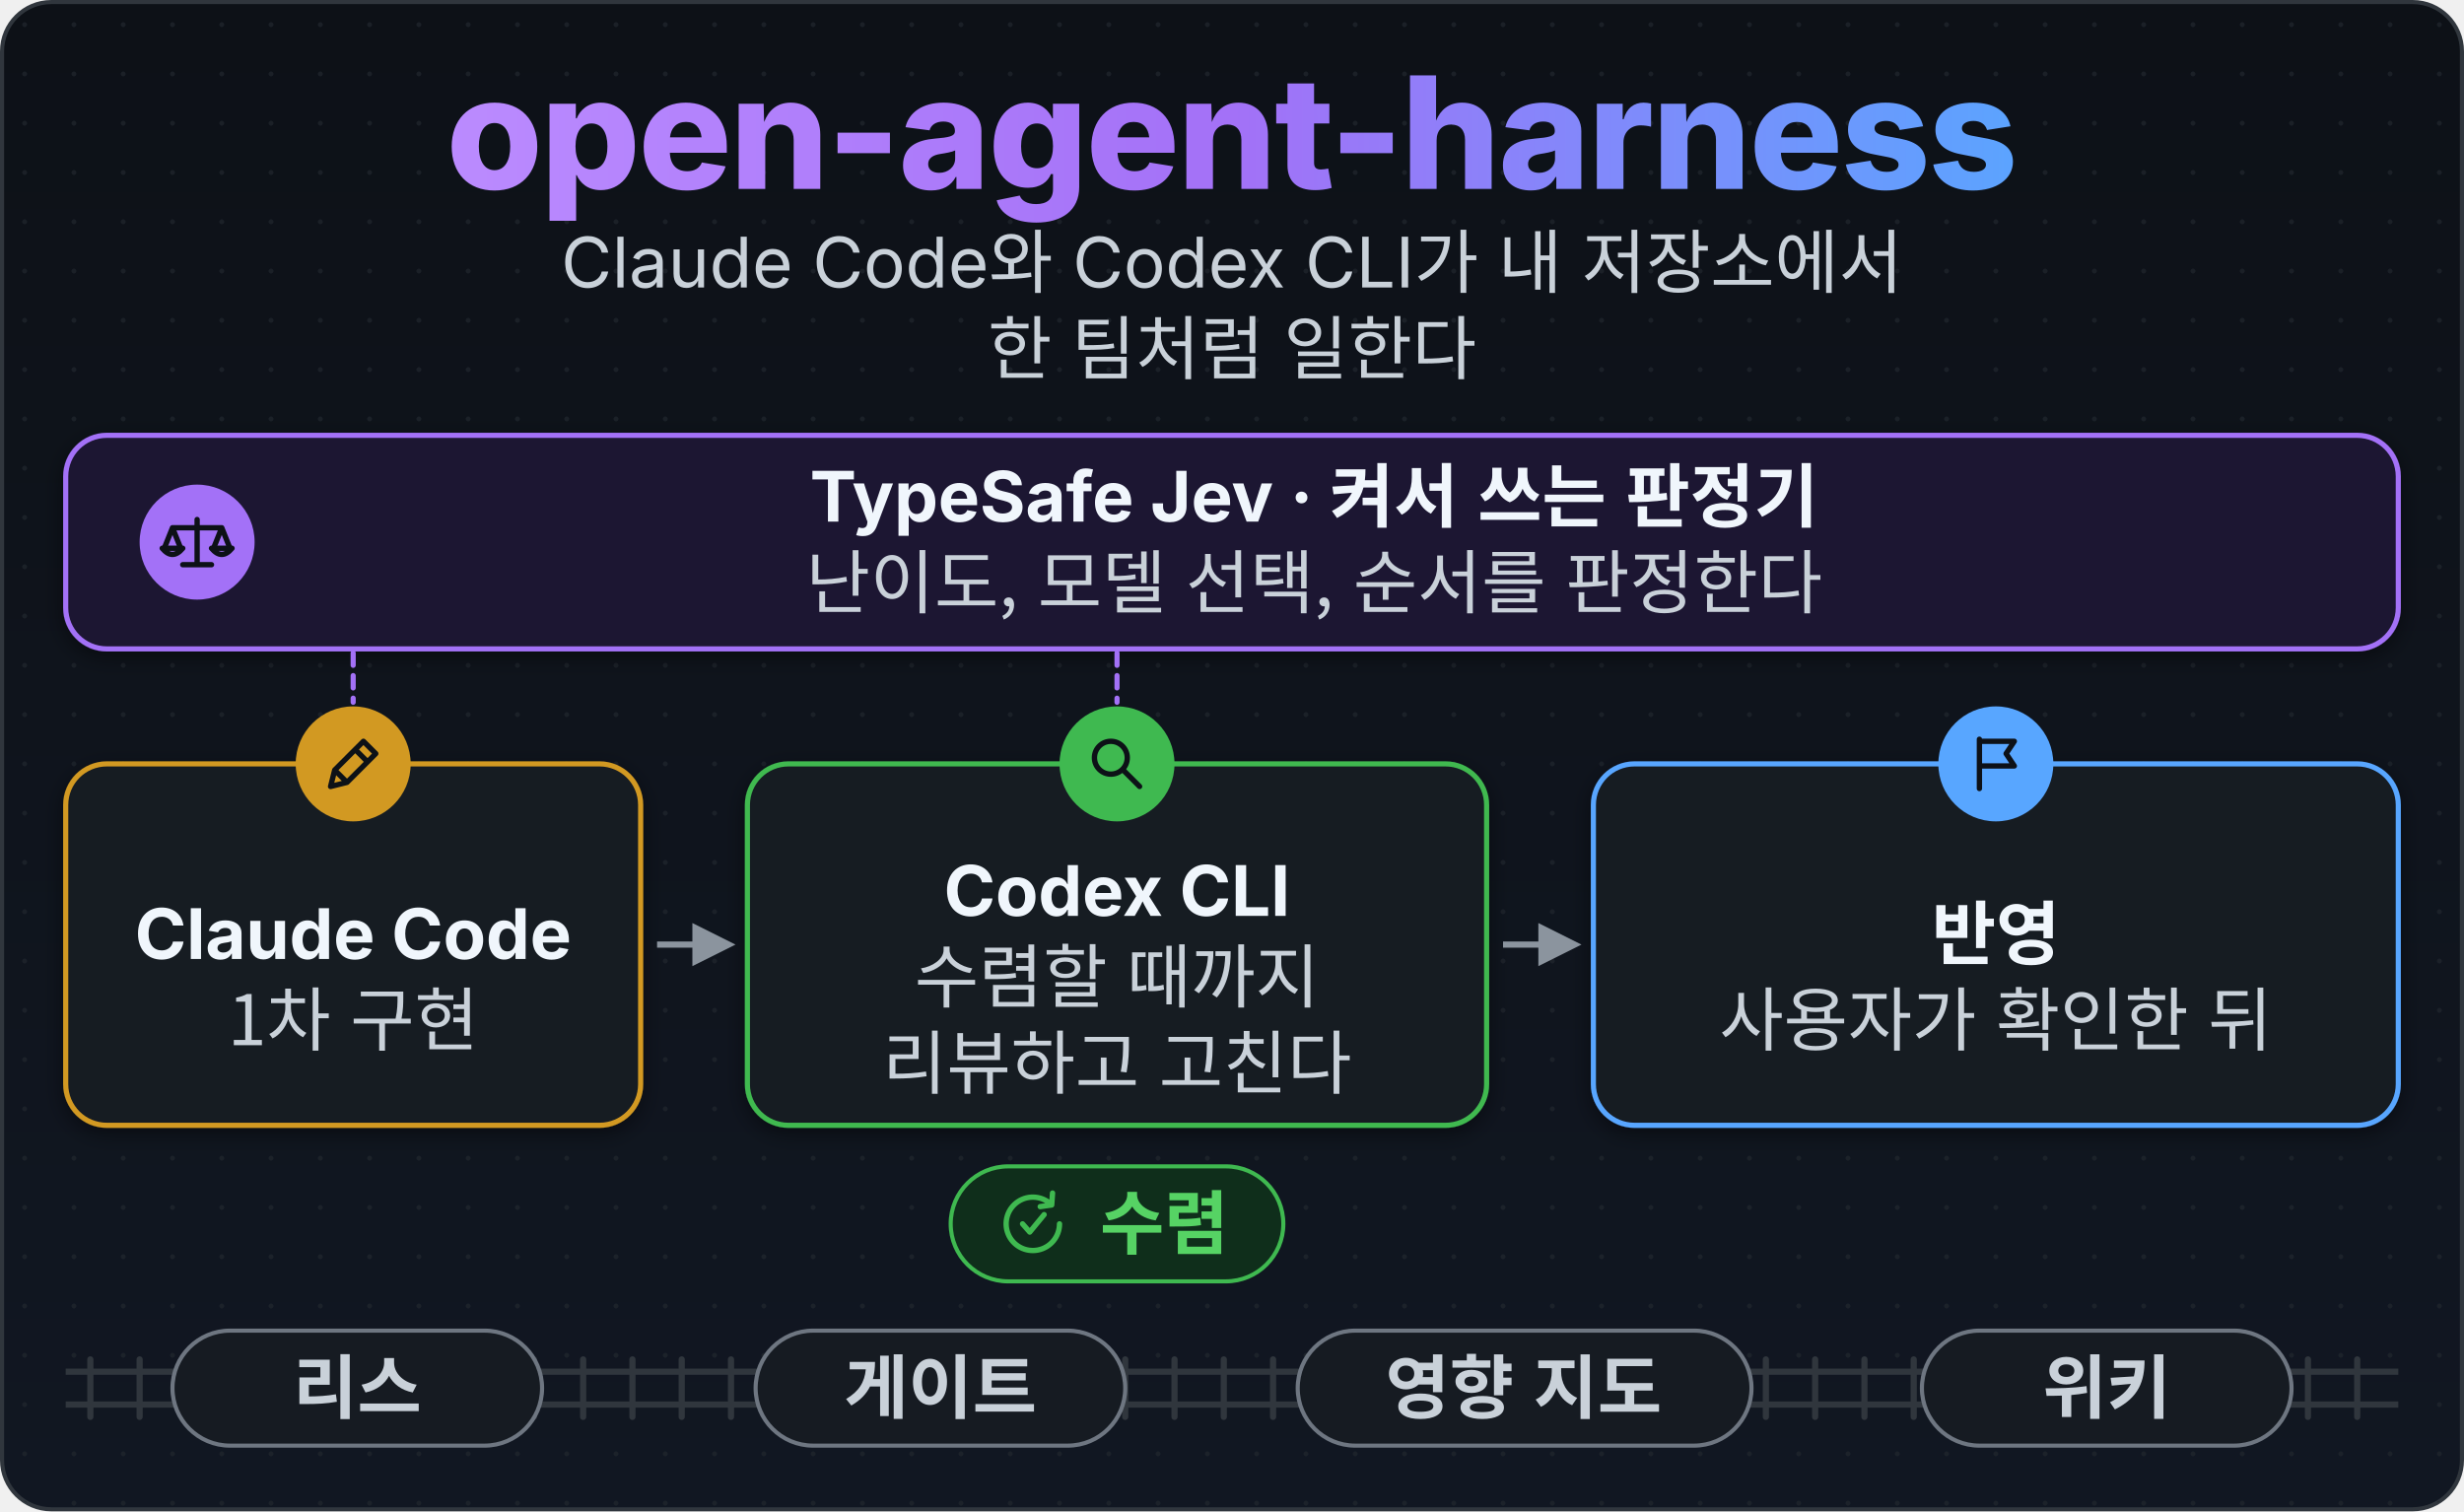
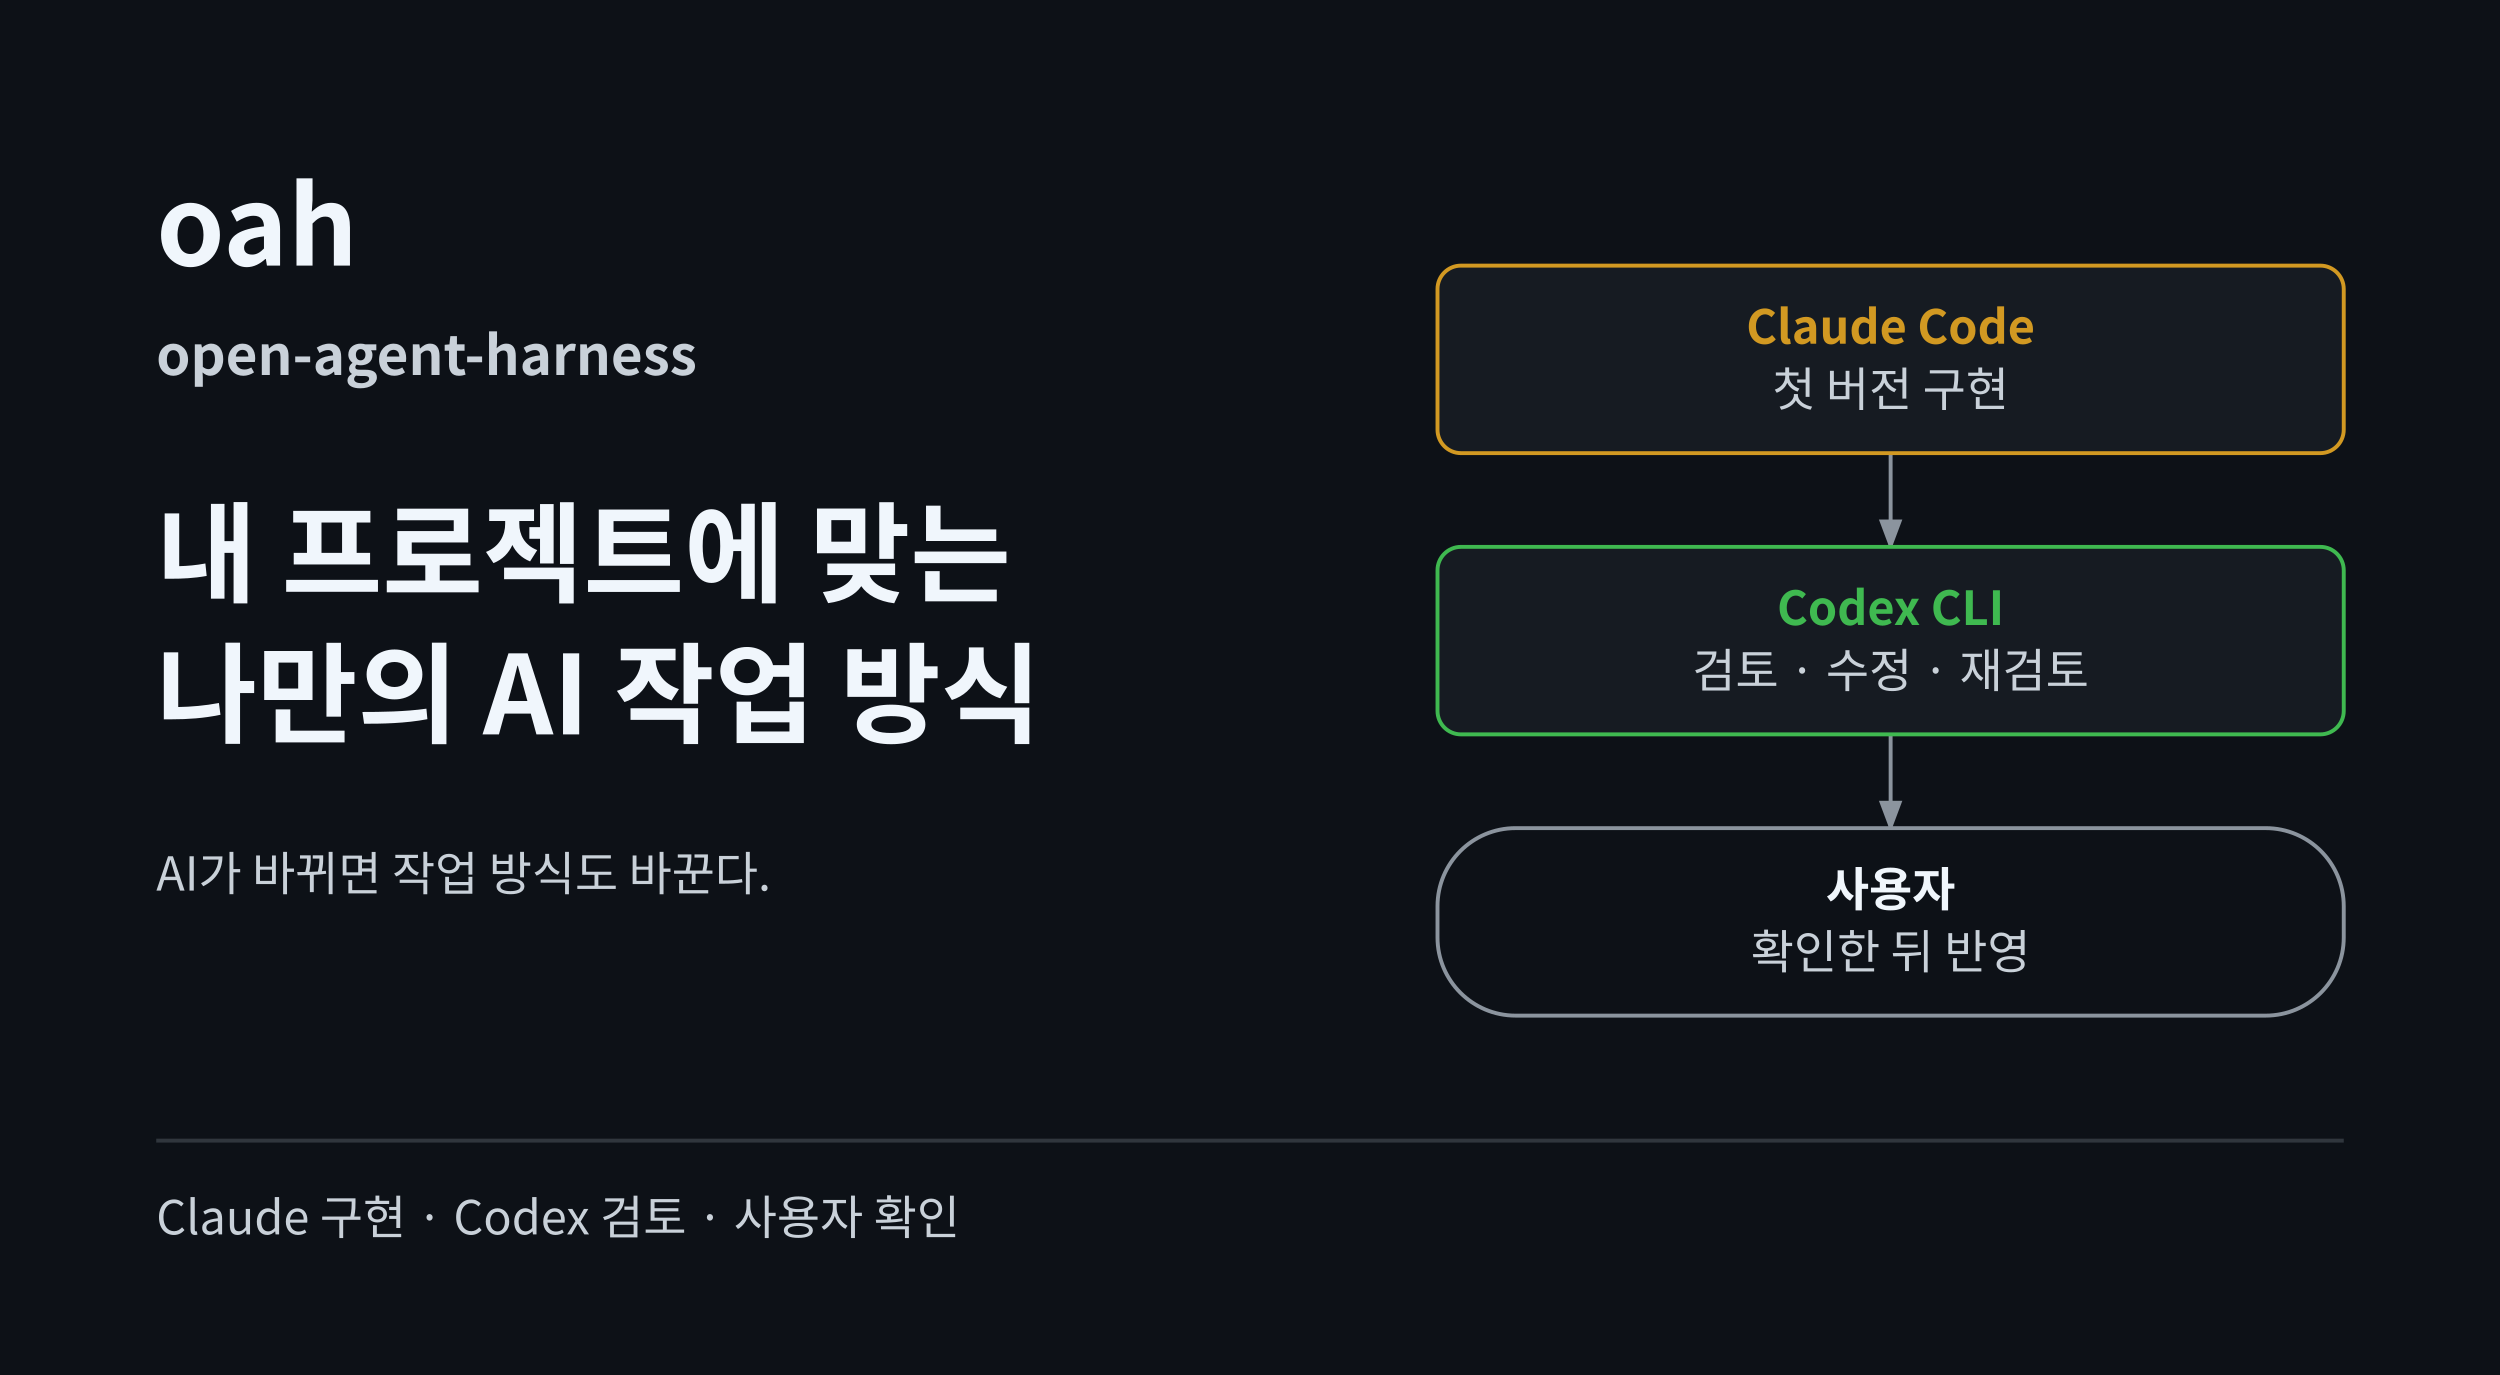
- <svg xmlns="http://www.w3.org/2000/svg" width="1200" height="736" viewBox="0 0 1200 736" role="img" aria-labelledby="title desc" xml:lang="ko">
+ <svg xmlns="http://www.w3.org/2000/svg" viewBox="0 0 640 352" role="img" aria-labelledby="banner-ko-dark-title banner-ko-dark-desc" id="banner-ko-dark-root">
  <defs>
-     <linearGradient id="bg" x1="0" y1="0" x2="0" y2="1">
-       <stop offset="0" stop-color="#0d1117" />
-       <stop offset="1" stop-color="#111722" />
-     </linearGradient>
-     <linearGradient id="ink" gradientUnits="userSpaceOnUse" x1="200" y1="0" x2="1000" y2="0">
-       <stop offset="0" stop-color="#bc8cff" />
-       <stop offset="0.5" stop-color="#a371f7" />
-       <stop offset="1" stop-color="#58a6ff" />
-     </linearGradient>
-     <pattern id="grid" width="24" height="24" patternUnits="userSpaceOnUse">
-       <circle cx="12" cy="12" r="1.2" fill="#21262d" />
-     </pattern>
-     <filter id="shadow" x="-10%" y="-10%" width="120%" height="140%">
-       <feDropShadow dx="0" dy="3" stdDeviation="5" flood-color="#000000" flood-opacity="0.45" />
-     </filter>
-     <filter id="soft" x="-100%" y="-100%" width="300%" height="300%">
-       <feGaussianBlur stdDeviation="4" />
-     </filter>
-     <marker id="arrow" viewBox="0 0 10 10" refX="8" refY="5" markerWidth="7" markerHeight="7" orient="auto">
-       <path d="M0,0 L10,5 L0,10 z" fill="#8b949e" />
+     <style>#banner-ko-dark-root { font-family: "Apple SD Gothic Neo", "Malgun Gothic", "Noto Sans KR", "Noto Sans CJK KR", system-ui, -apple-system, "Segoe UI", sans-serif; color: #f0f6fc; }
+       #banner-ko-dark-root .diagram-container { width: 100%; overflow-x: auto; }
+       #banner-ko-dark-root .title { font-size: 28px; font-weight: 600; }
+       #banner-ko-dark-root .group { font-size: 14px; font-weight: 600; }
+       #banner-ko-dark-root .node { font-size: 12px; font-weight: 600; }
+       #banner-ko-dark-root .label { font-size: 12px; font-weight: 400; }
+       #banner-ko-dark-root .mono { font-family: ui-monospace, "SFMono-Regular", Consolas, monospace; font-size: 8px; }
+       #banner-ko-dark-root .arrow-label { font-family: "Apple SD Gothic Neo", "Malgun Gothic", "Noto Sans KR", "Noto Sans CJK KR", system-ui, -apple-system, "Segoe UI", sans-serif; font-size: 12px; font-weight: 500; }
+       @media print {
+ #banner-ko-dark-root .diagram-container { overflow-x: visible; }
+ }</style>
+     <marker id="banner-ko-dark-arrow" markerWidth="8" markerHeight="6" refX="7" refY="3" orient="auto">
+       <polygon points="0 0, 8 3, 0 6" fill="#8b949e" />
+     </marker>
+     <marker id="banner-ko-dark-arrow-accent" markerWidth="8" markerHeight="6" refX="7" refY="3" orient="auto">
+       <polygon points="0 0, 8 3, 0 6" fill="#3fb950" />
+     </marker>
+     <marker id="banner-ko-dark-arrow-link" markerWidth="8" markerHeight="6" refX="7" refY="3" orient="auto">
+       <polygon points="0 0, 8 3, 0 6" fill="#58a6ff" />
    </marker>
  </defs>
-   <style>
- text { font-family: -apple-system, BlinkMacSystemFont, "Apple SD Gothic Neo", "Malgun Gothic", "Noto Sans KR", "Segoe UI", sans-serif; text-anchor: middle; }
- .title { font-size: 76px; font-weight: 800; fill: url(#ink); letter-spacing: -1px; }
- .pitch { font-size: 34px; fill: #c9d1d9; }
- .jev { font-size: 34px; font-weight: 700; fill: #f0f6fc; }
- .jevhint { font-size: 34px; fill: #c9d1d9; }
- .name { font-size: 34px; font-weight: 700; fill: #f0f6fc; }
- .hint { font-size: 34px; fill: #c9d1d9; }
- .done { font-size: 34px; font-weight: 700; fill: #56d364; }
- .rail { font-size: 34px; font-weight: 600; fill: #c9d1d9; }
- .dot { animation: travel 8s ease-in-out infinite both; }
- .halo-claude { animation: glow-claude 8s ease-in-out infinite both; }
- .halo-codex { animation: glow-codex 8s ease-in-out infinite both; }
- .halo-land { animation: glow-land 8s ease-in-out infinite both; }
- .ring { transform-box: fill-box; transform-origin: center; animation: spin 8s ease-in-out infinite both; }
- .settle { animation: settle 8s ease-in-out infinite both; }
- .judge-link { animation: drift 6s linear infinite both; }
- @keyframes travel {
-   0% { transform: translate(314px, 460px); opacity: 0; }
-   3% { transform: translate(314px, 460px); opacity: 1; }
-   12% { transform: translate(362px, 460px); opacity: 1; }
-   15% { transform: translate(362px, 460px); opacity: 0; }
-   60% { transform: translate(726px, 460px); opacity: 0; }
-   63% { transform: translate(726px, 460px); opacity: 1; }
-   72% { transform: translate(774px, 460px); opacity: 1; }
-   75%, 100% { transform: translate(774px, 460px); opacity: 0; }
- }
- @keyframes glow-claude { 0%, 100% { opacity: 0; } 5% { opacity: 0.5; } 14% { opacity: 0; } }
- @keyframes glow-codex { 0%, 16%, 60%, 100% { opacity: 0; } 22%, 52% { opacity: 0.5; } }
- @keyframes glow-land { 0%, 72%, 92%, 100% { opacity: 0; } 78% { opacity: 0.5; } }
- @keyframes spin { 0%, 16% { transform: rotate(0deg); } 56%, 100% { transform: rotate(720deg); } }
- @keyframes settle { 0%, 8%, 62%, 100% { opacity: 1; } 14%, 56% { opacity: 0; } }
- @keyframes drift { to { stroke-dashoffset: -22; } }
- @media (prefers-reduced-motion: reduce) { * { animation: none !important; } }
- </style>
-   <rect x="1" y="1" width="1198" height="734" rx="24" fill="url(#bg)" stroke="#30363d" stroke-width="2" />
-   <path d="M25,2 H1175 Q1198,2 1198,25 V711 Q1198,734 1175,734 H25 Q2,734 2,711 V25 Q2,2 25,2 Z" fill="url(#grid)" opacity="0.7" />
-   <text class="title" x="600" y="92">open-agent-harness</text>
-   <text class="pitch" x="600" y="140">Claude Code와 Codex CLI가 내 저장소에서</text>
-   <text class="pitch" x="600" y="182">한 팀처럼 일한다</text>
-   <rect x="32" y="212" width="1136" height="104" rx="20" fill="#1b1530" stroke="#a371f7" stroke-width="2.5" filter="url(#shadow)" />
-   <circle cx="96" cy="264" r="28" fill="#a371f7" />
-   <g transform="translate(96 264)" fill="none" stroke="#0d1117" stroke-width="2.6" stroke-linecap="round" stroke-linejoin="round">
-     <path d="M0,-11 L0,10 M-7,11 L7,11 M-12,-7 L12,-7 M-12,-7 L-16,3 M-12,-7 L-8,3 M12,-7 L8,3 M12,-7 L16,3" />
-     <path d="M-17,3 Q-12,9 -7,3 Z M7,3 Q12,9 17,3 Z" />
-   </g>
-   <text class="jev" x="640" y="254">TypeSafe Jev · 켜서 쓰는 판정기</text>
-   <text class="jevhint" x="640" y="296">난이도, 모델 선택, 순서를 판정한다</text>
-   <line class="judge-link" x1="172" y1="318" x2="172" y2="342" stroke="#a371f7" stroke-width="2.5" stroke-dasharray="6 5" stroke-linecap="round" />
-   <line class="judge-link" x1="544" y1="318" x2="544" y2="342" stroke="#a371f7" stroke-width="2.5" stroke-dasharray="6 5" stroke-linecap="round" />
-   <rect x="32" y="372" width="280" height="176" rx="20" fill="#161b22" stroke="#d29922" stroke-width="2.5" filter="url(#shadow)" />
-   <text class="name" x="172" y="467">Claude Code</text>
-   <text class="hint" x="172" y="509">1차 구현</text>
-   <circle class="halo halo-claude" cx="172" cy="372" r="36" fill="none" stroke="#d29922" stroke-width="3" opacity="0" />
-   <circle cx="172" cy="372" r="28" fill="#d29922" />
-   <g transform="translate(172 372)" fill="none" stroke="#0d1117" stroke-width="2.6" stroke-linecap="round" stroke-linejoin="round">
-     <path d="M-11,11 L-9,3 L5,-11 L11,-5 L-3,9 Z M1,-7 L7,-1 M-9,3 L-3,9" />
-   </g>
-   <rect x="364" y="372" width="360" height="176" rx="20" fill="#161b22" stroke="#3fb950" stroke-width="2.5" filter="url(#shadow)" />
-   <text class="name" x="544" y="446">Codex CLI</text>
-   <text class="hint" x="544" y="488">수렴할 때까지</text>
-   <text class="hint" x="544" y="530">리뷰하고 고친다</text>
-   <circle class="halo halo-codex" cx="544" cy="372" r="36" fill="none" stroke="#3fb950" stroke-width="3" opacity="0" />
-   <circle cx="544" cy="372" r="28" fill="#3fb950" />
-   <g transform="translate(544 372)" fill="none" stroke="#0d1117" stroke-width="2.6" stroke-linecap="round" stroke-linejoin="round">
-     <circle cx="-3" cy="-3" r="8" />
-     <path d="M3,3 L11,11" />
-   </g>
-   <rect x="776" y="372" width="392" height="176" rx="20" fill="#161b22" stroke="#58a6ff" stroke-width="2.5" filter="url(#shadow)" />
-   <text class="name" x="972" y="467">반영</text>
-   <text class="hint" x="972" y="509">사용자가 확인한 뒤</text>
-   <circle class="halo halo-land" cx="972" cy="372" r="36" fill="none" stroke="#58a6ff" stroke-width="3" opacity="0" />
-   <circle cx="972" cy="372" r="28" fill="#58a6ff" />
-   <g transform="translate(972 372)" fill="none" stroke="#0d1117" stroke-width="2.6" stroke-linecap="round" stroke-linejoin="round">
-     <path d="M-8,12 L-8,-12 M-8,-11 L9,-11 L5,-5 L9,1 L-8,1" />
-   </g>
-   <line x1="320" y1="460" x2="354" y2="460" stroke="#8b949e" stroke-width="3" marker-end="url(#arrow)" />
-   <line x1="732" y1="460" x2="766" y2="460" stroke="#8b949e" stroke-width="3" marker-end="url(#arrow)" />
-   <rect x="463" y="568" width="162" height="56" rx="28" fill="#0f2e1b" stroke="#3fb950" stroke-width="2" />
-   <g transform="translate(503 596)" fill="none" stroke="#3fb950" stroke-width="2.6" stroke-linecap="round" stroke-linejoin="round">
-     <path class="ring" d="M13,0 A13,13 0 1 1 9.2,-9.2 M9.2,-9.2 L9.6,-15 M9.2,-9.2 L3.6,-8.4" />
-     <path class="settle" d="M-5,0 L-1.5,4 L5.5,-4.5" />
-   </g>
-   <g class="settle">
-     <text class="done" x="567" y="608">수렴</text>
-   </g>
-   <line x1="32" y1="668" x2="1168" y2="668" stroke="#30363d" stroke-width="3" />
-   <line x1="32" y1="684" x2="1168" y2="684" stroke="#30363d" stroke-width="3" />
-   <path d="M44,662 V690 M68,662 V690 M92,662 V690 M116,662 V690 M140,662 V690 M164,662 V690 M188,662 V690 M212,662 V690 M236,662 V690 M260,662 V690 M284,662 V690 M308,662 V690 M332,662 V690 M356,662 V690 M380,662 V690 M404,662 V690 M428,662 V690 M452,662 V690 M476,662 V690 M500,662 V690 M524,662 V690 M548,662 V690 M572,662 V690 M596,662 V690 M620,662 V690 M644,662 V690 M668,662 V690 M692,662 V690 M716,662 V690 M740,662 V690 M764,662 V690 M788,662 V690 M812,662 V690 M836,662 V690 M860,662 V690 M884,662 V690 M908,662 V690 M932,662 V690 M956,662 V690 M980,662 V690 M1004,662 V690 M1028,662 V690 M1052,662 V690 M1076,662 V690 M1100,662 V690 M1124,662 V690 M1148,662 V690" stroke="#30363d" stroke-width="3" stroke-linecap="round" />
-   <rect x="84" y="648" width="180" height="56" rx="28" fill="#161b22" stroke="#6e7681" stroke-width="2" />
-   <text class="rail" x="174" y="688">리스</text>
-   <rect x="368" y="648" width="180" height="56" rx="28" fill="#161b22" stroke="#6e7681" stroke-width="2" />
-   <text class="rail" x="458" y="688">게이트</text>
-   <rect x="632" y="648" width="221" height="56" rx="28" fill="#161b22" stroke="#6e7681" stroke-width="2" />
-   <text class="rail" x="742" y="688">영향 지도</text>
-   <rect x="936" y="648" width="180" height="56" rx="28" fill="#161b22" stroke="#6e7681" stroke-width="2" />
-   <text class="rail" x="1026" y="688">위키</text>
-   <g class="dot" opacity="0">
-     <circle r="12" fill="#58a6ff" opacity="0.45" filter="url(#soft)" />
-     <circle r="6" fill="#58a6ff" />
-     <circle r="2.5" fill="#ffffff" />
-   </g>
+   <rect x="0" y="0" width="640" height="352" rx="0" fill="#0d1117" />
+   <line x1="484" y1="116" x2="484" y2="140" stroke="#8b949e" stroke-width="1" marker-end="url(#banner-ko-dark-arrow)" />
+   <line x1="484" y1="188" x2="484" y2="212" stroke="#8b949e" stroke-width="1" marker-end="url(#banner-ko-dark-arrow)" />
+   <text x="40" y="68" class="title" text-anchor="start" fill="#f0f6fc">oah</text>
+   <text x="40" y="96" class="group" text-anchor="start" fill="#c9d1d9">open-agent-harness</text>
+   <text x="40" y="152" class="title" text-anchor="start" fill="#f0f6fc">내 프로젝트에 맞는</text>
+   <text x="40" y="188" class="title" text-anchor="start" fill="#f0f6fc">나만의 AI 작업 방식</text>
+   <text x="40" y="228" class="label" text-anchor="start" fill="#c9d1d9">AI가 바뀌면 작업 방식도 바꾼다.</text>
+   <rect x="368" y="68" width="232" height="48" rx="6" fill="#161b22" stroke="#d29922" stroke-width="1" />
+   <text x="484.0" y="88" class="node" text-anchor="middle" fill="#d29922">Claude Code</text>
+   <text x="484.0" y="104" class="label" text-anchor="middle" fill="#c9d1d9">첫 버전 구현</text>
+   <rect x="368" y="140" width="232" height="48" rx="6" fill="#161b22" stroke="#3fb950" stroke-width="1" />
+   <text x="484.0" y="160" class="node" text-anchor="middle" fill="#3fb950">Codex CLI</text>
+   <text x="484.0" y="176" class="label" text-anchor="middle" fill="#c9d1d9">검토 · 수정 · 재검토</text>
+   <rect x="368" y="212" width="232" height="48" rx="20" fill="#0d1117" stroke="#8b949e" stroke-width="1" />
+   <text x="484.0" y="232" class="node" text-anchor="middle" fill="#f0f6fc">사용자</text>
+   <text x="484.0" y="248" class="label" text-anchor="middle" fill="#c9d1d9">확인한 뒤 반영</text>
+   <line x1="40" y1="292" x2="600" y2="292" stroke="#30363d" stroke-width="1" />
+   <text x="40" y="316" class="label" text-anchor="start" fill="#c9d1d9">Claude 구현 · Codex 검토 · 사용자 확인</text>
</svg>
